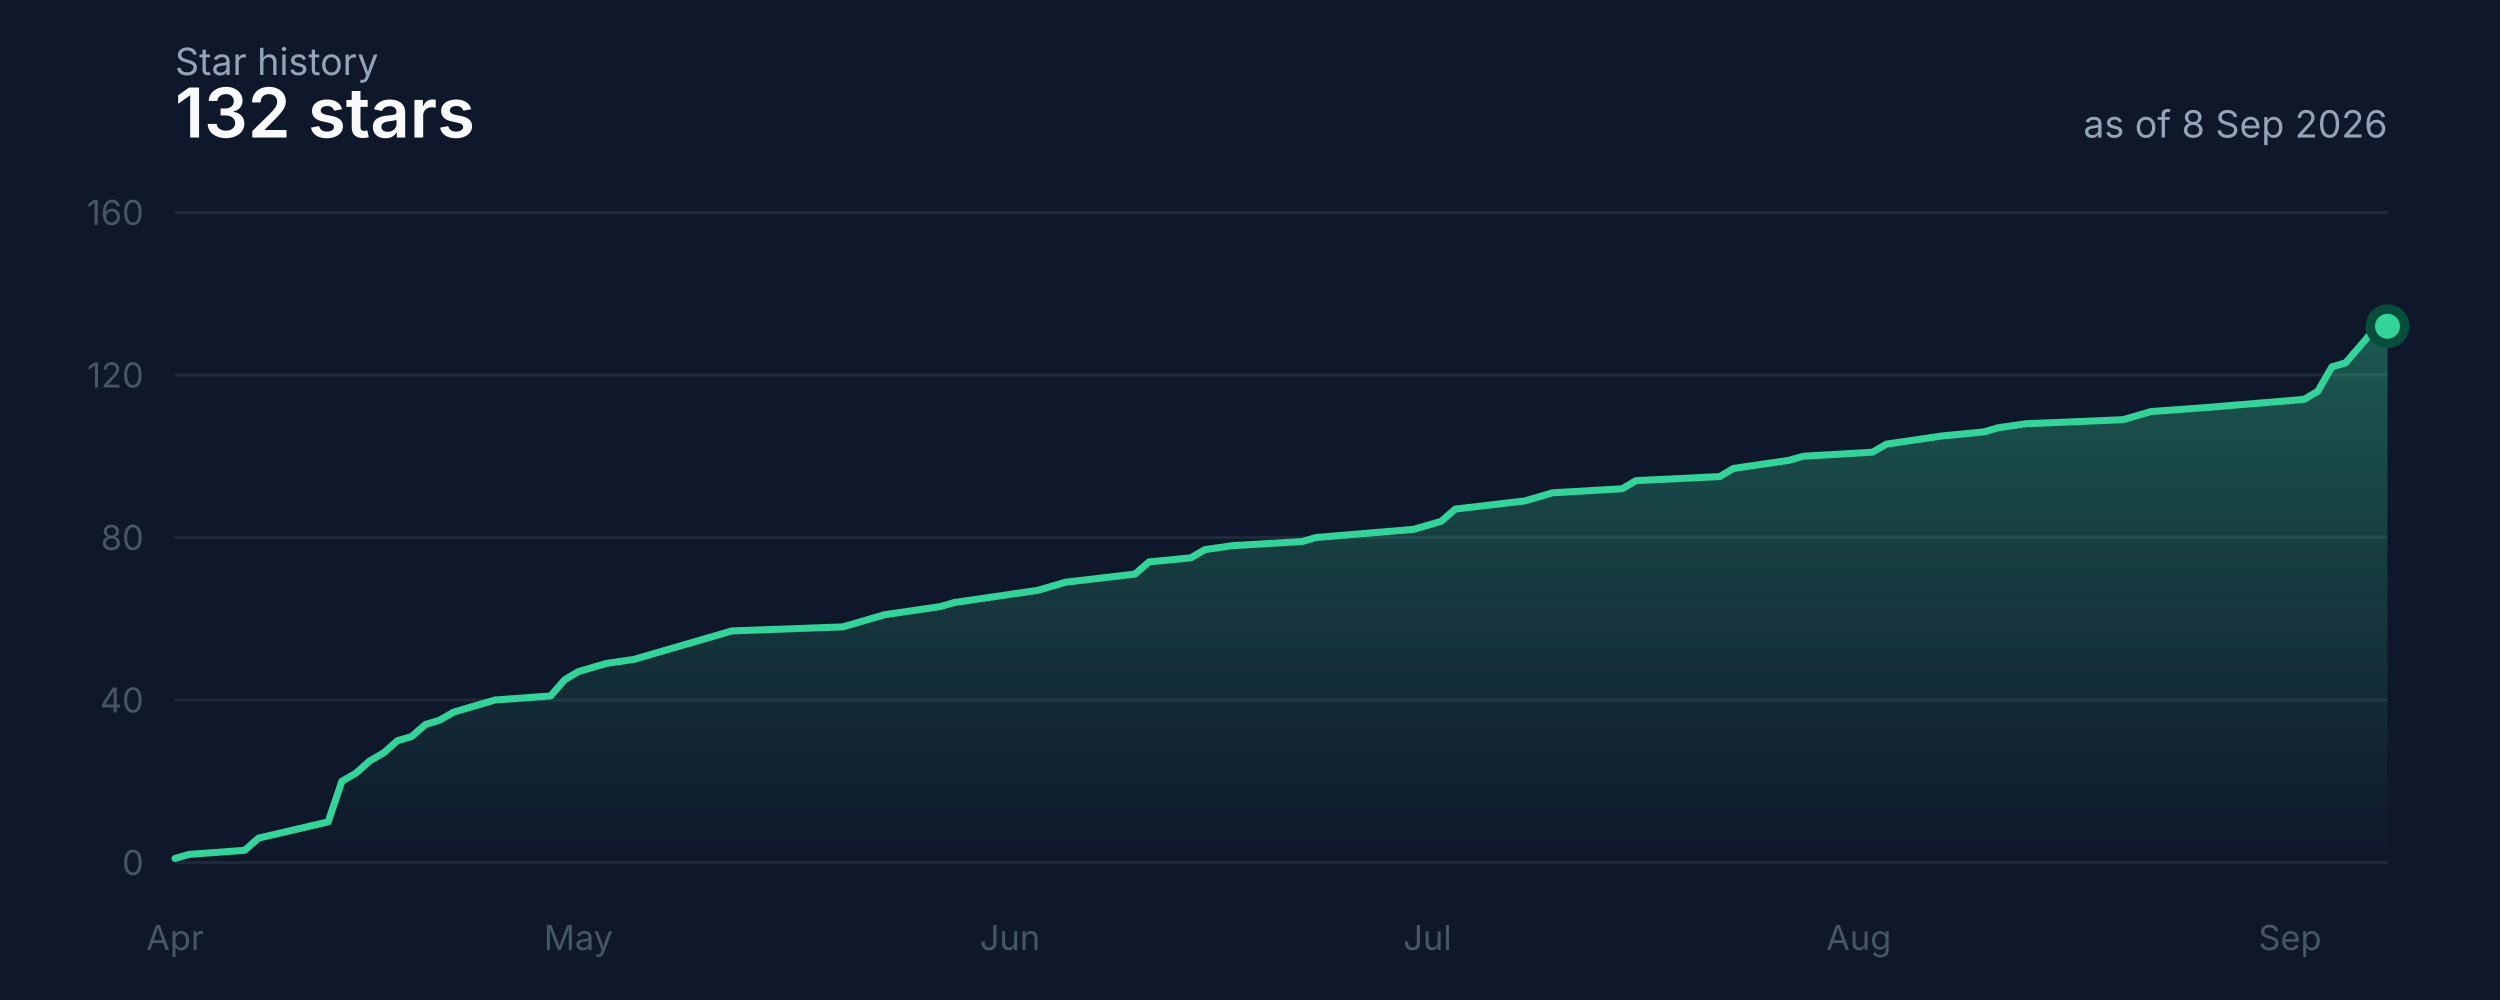
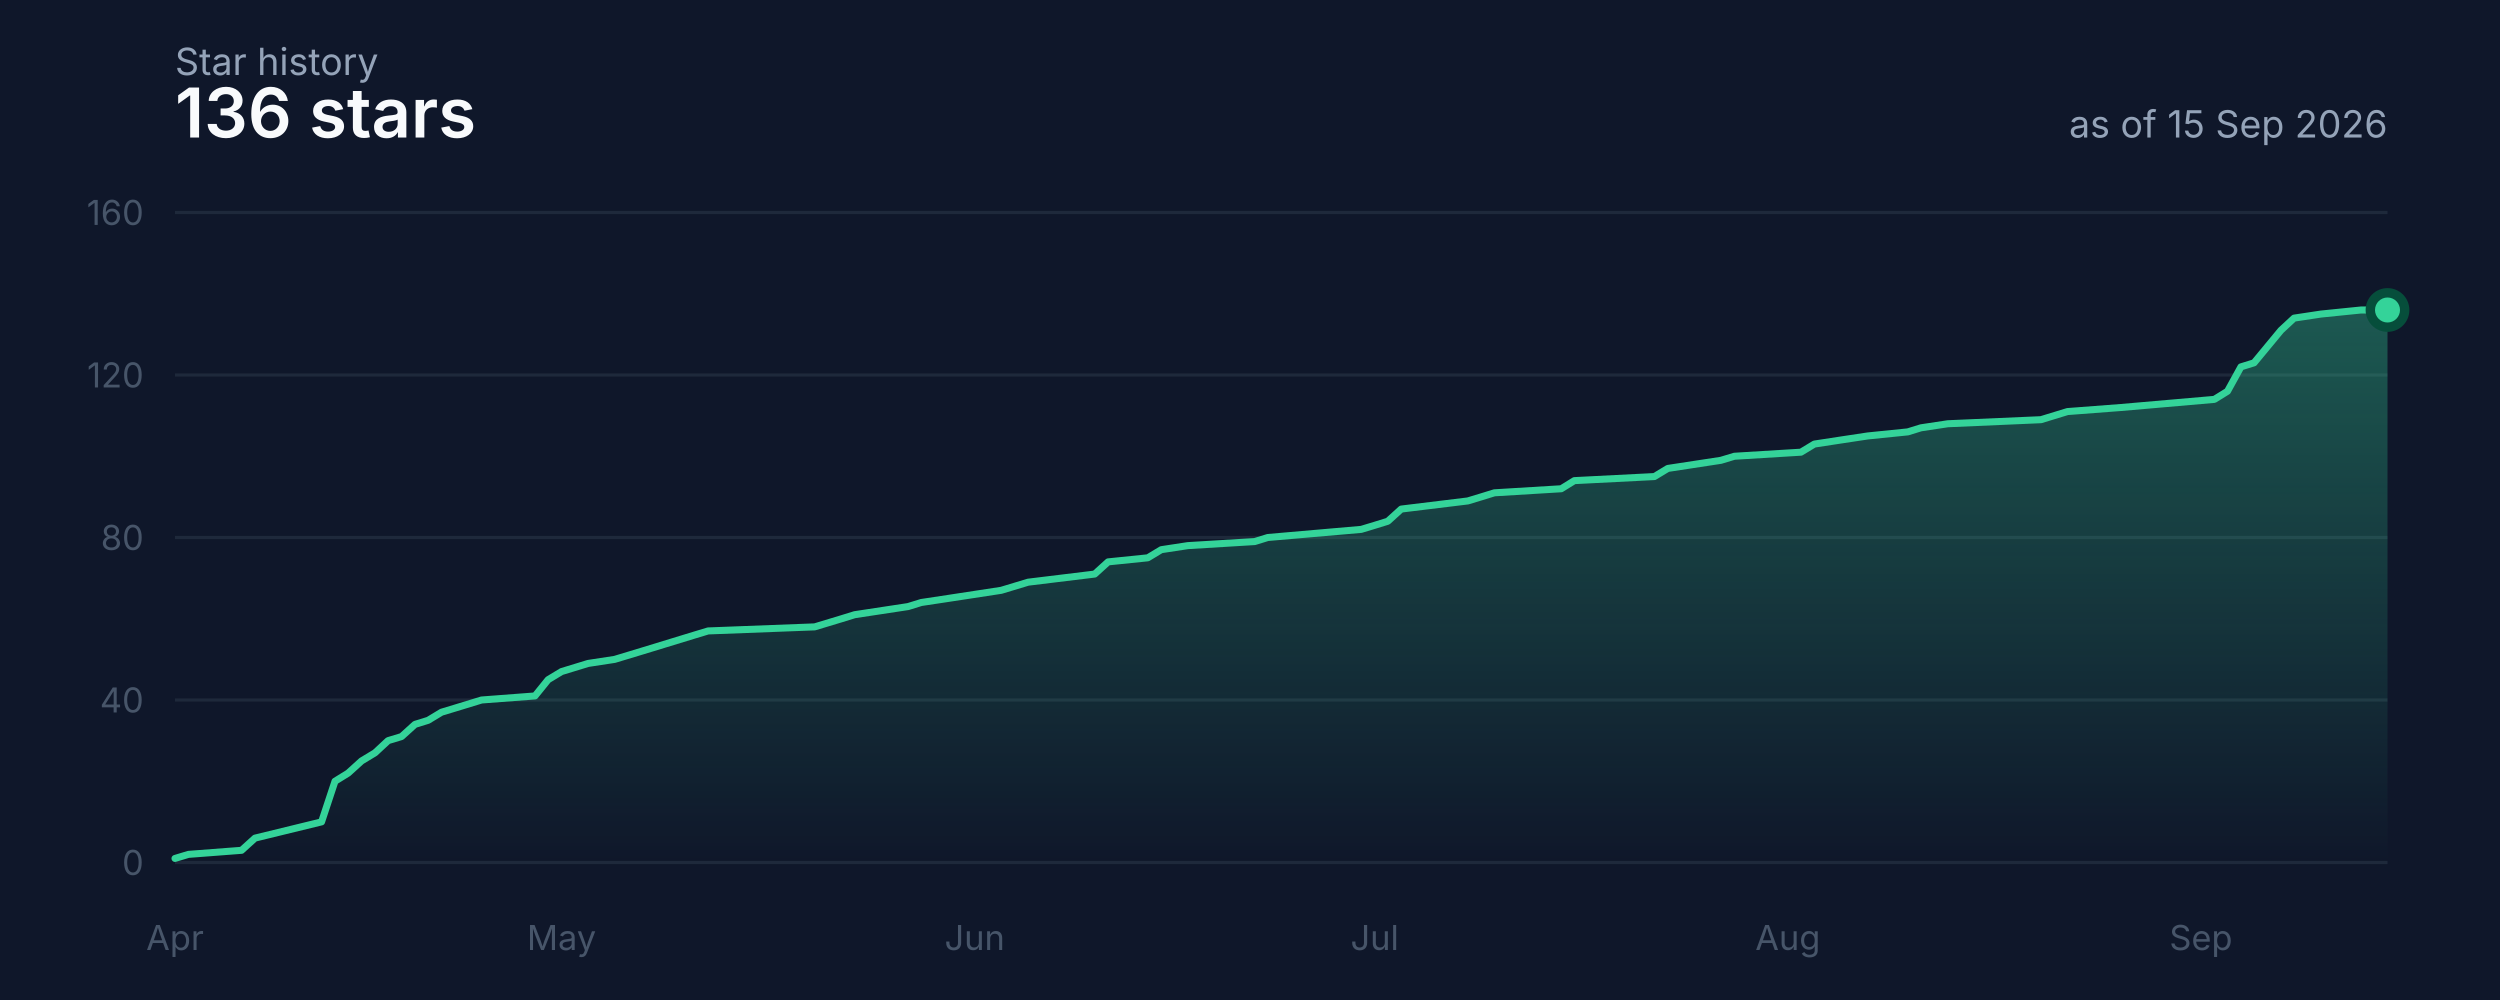
- <svg xmlns="http://www.w3.org/2000/svg" width="800" height="320" viewBox="0 0 800 320" role="img" aria-label="OpenSRE GitHub star history, 132 stars as of 2026-09-08">
+ <svg xmlns="http://www.w3.org/2000/svg" width="800" height="320" viewBox="0 0 800 320" role="img" aria-label="OpenSRE GitHub star history, 136 stars as of 2026-09-15">
  <rect width="100%" height="100%" fill="#0f172a" />
  <text x="56" y="24" fill="#94a3b8" font-family="ui-sans-serif, system-ui, -apple-system, sans-serif" font-size="12">Star history</text>
-   <text x="56" y="44" fill="#f8fafc" font-family="ui-sans-serif, system-ui, -apple-system, sans-serif" font-size="22" font-weight="600">132 stars</text>
-   <text x="764" y="44" fill="#94a3b8" font-family="ui-sans-serif, system-ui, -apple-system, sans-serif" font-size="12" text-anchor="end">as of 8 Sep 2026</text>
+   <text x="56" y="44" fill="#f8fafc" font-family="ui-sans-serif, system-ui, -apple-system, sans-serif" font-size="22" font-weight="600">136 stars</text>
+   <text x="764" y="44" fill="#94a3b8" font-family="ui-sans-serif, system-ui, -apple-system, sans-serif" font-size="12" text-anchor="end">as of 15 Sep 2026</text>
  <g font-family="ui-sans-serif, system-ui, -apple-system, sans-serif">
    <line x1="56" y1="276.0" x2="764" y2="276.0" stroke="#1e293b" stroke-width="1" />
    <text x="46" y="276.0" fill="#475569" font-size="11" text-anchor="end" dominant-baseline="middle">0</text>
    <line x1="56" y1="224.0" x2="764" y2="224.0" stroke="#1e293b" stroke-width="1" />
    <text x="46" y="224.0" fill="#475569" font-size="11" text-anchor="end" dominant-baseline="middle">40</text>
    <line x1="56" y1="172.0" x2="764" y2="172.0" stroke="#1e293b" stroke-width="1" />
    <text x="46" y="172.0" fill="#475569" font-size="11" text-anchor="end" dominant-baseline="middle">80</text>
    <line x1="56" y1="120.0" x2="764" y2="120.0" stroke="#1e293b" stroke-width="1" />
    <text x="46" y="120.0" fill="#475569" font-size="11" text-anchor="end" dominant-baseline="middle">120</text>
    <line x1="56" y1="68.0" x2="764" y2="68.0" stroke="#1e293b" stroke-width="1" />
    <text x="46" y="68.0" fill="#475569" font-size="11" text-anchor="end" dominant-baseline="middle">160</text>
    <text x="56.0" y="304" fill="#475569" font-size="11" text-anchor="middle">Apr</text>
-     <text x="185.1" y="304" fill="#475569" font-size="11" text-anchor="middle">May</text>
-     <text x="323.2" y="304" fill="#475569" font-size="11" text-anchor="middle">Jun</text>
-     <text x="456.8" y="304" fill="#475569" font-size="11" text-anchor="middle">Jul</text>
-     <text x="594.8" y="304" fill="#475569" font-size="11" text-anchor="middle">Aug</text>
-     <text x="732.8" y="304" fill="#475569" font-size="11" text-anchor="middle">Sep</text>
+     <text x="179.7" y="304" fill="#475569" font-size="11" text-anchor="middle">May</text>
+     <text x="311.9" y="304" fill="#475569" font-size="11" text-anchor="middle">Jun</text>
+     <text x="439.9" y="304" fill="#475569" font-size="11" text-anchor="middle">Jul</text>
+     <text x="572.1" y="304" fill="#475569" font-size="11" text-anchor="middle">Aug</text>
+     <text x="704.3" y="304" fill="#475569" font-size="11" text-anchor="middle">Sep</text>
  </g>
  <defs>
    <linearGradient id="fill-dark" x1="0" y1="0" x2="0" y2="1">
      <stop offset="0%" stop-color="#34d399" stop-opacity="0.35" />
      <stop offset="100%" stop-color="#34d399" stop-opacity="0" />
    </linearGradient>
  </defs>
-   <path d="M56.0,274.7 L60.5,273.4 L78.3,272.1 L82.7,268.2 L105.0,263.0 L109.4,250.0 L113.9,247.4 L118.3,243.5 L122.8,240.9 L127.2,237.0 L131.7,235.7 L136.2,231.8 L140.6,230.5 L145.1,227.9 L149.5,226.6 L158.4,224.0 L176.2,222.7 L180.7,217.5 L185.1,214.9 L194.0,212.3 L202.9,211.0 L211.8,208.4 L229.7,203.2 L234.1,201.9 L269.7,200.6 L274.2,199.3 L278.6,198.0 L283.1,196.7 L300.9,194.1 L305.4,192.8 L314.3,191.5 L323.2,190.2 L332.1,188.9 L341.0,186.3 L363.2,183.7 L367.7,179.8 L381.1,178.5 L385.5,175.9 L394.4,174.6 L416.7,173.3 L421.1,172.0 L452.3,169.4 L456.8,168.1 L461.2,166.8 L465.7,162.9 L487.9,160.3 L492.4,159.0 L496.8,157.7 L519.1,156.4 L523.5,153.8 L550.3,152.5 L554.7,149.9 L563.6,148.6 L572.5,147.3 L577.0,146.0 L599.2,144.7 L603.7,142.1 L612.6,140.8 L621.5,139.5 L634.9,138.2 L639.3,136.9 L648.2,135.6 L679.4,134.3 L688.3,131.7 L706.1,130.4 L737.3,127.8 L741.7,125.2 L746.2,117.4 L750.6,116.1 L755.1,110.9 L759.5,105.7 L764.0,104.4 L764.0,276.0 L56.0,276.0 Z" fill="url(#fill-dark)" />
-   <path d="M56.0,274.7 L60.5,273.4 L78.3,272.1 L82.7,268.2 L105.0,263.0 L109.4,250.0 L113.9,247.4 L118.3,243.5 L122.8,240.9 L127.2,237.0 L131.7,235.7 L136.2,231.8 L140.6,230.5 L145.1,227.9 L149.5,226.6 L158.4,224.0 L176.2,222.7 L180.7,217.5 L185.1,214.9 L194.0,212.3 L202.9,211.0 L211.8,208.4 L229.7,203.2 L234.1,201.9 L269.7,200.6 L274.2,199.3 L278.6,198.0 L283.1,196.7 L300.9,194.1 L305.4,192.8 L314.3,191.5 L323.2,190.2 L332.1,188.9 L341.0,186.3 L363.2,183.7 L367.7,179.8 L381.1,178.5 L385.5,175.9 L394.4,174.6 L416.7,173.3 L421.1,172.0 L452.3,169.4 L456.8,168.1 L461.2,166.8 L465.7,162.9 L487.9,160.3 L492.4,159.0 L496.8,157.7 L519.1,156.4 L523.5,153.8 L550.3,152.5 L554.7,149.9 L563.6,148.6 L572.5,147.3 L577.0,146.0 L599.2,144.7 L603.7,142.1 L612.6,140.8 L621.5,139.5 L634.9,138.2 L639.3,136.9 L648.2,135.6 L679.4,134.3 L688.3,131.7 L706.1,130.4 L737.3,127.8 L741.7,125.2 L746.2,117.4 L750.6,116.1 L755.1,110.9 L759.5,105.7 L764.0,104.4" fill="none" stroke="#34d399" stroke-width="2.25" stroke-linecap="round" stroke-linejoin="round" />
-   <circle cx="764.0" cy="104.4" r="7" fill="#064e3b" />
-   <circle cx="764.0" cy="104.4" r="4" fill="#34d399" />
+   <path d="M56.0,274.7 L60.3,273.4 L77.3,272.1 L81.6,268.2 L102.9,263.0 L107.2,250.0 L111.4,247.4 L115.7,243.5 L120.0,240.9 L124.2,237.0 L128.5,235.7 L132.8,231.8 L137.0,230.5 L141.3,227.9 L145.6,226.6 L154.1,224.0 L171.2,222.7 L175.4,217.5 L179.7,214.9 L188.2,212.3 L196.7,211.0 L205.3,208.4 L222.3,203.2 L226.6,201.9 L260.7,200.6 L265.0,199.3 L269.3,198.0 L273.5,196.7 L290.6,194.1 L294.8,192.8 L303.4,191.5 L311.9,190.2 L320.4,188.9 L329.0,186.3 L350.3,183.7 L354.6,179.8 L367.3,178.5 L371.6,175.9 L380.1,174.6 L401.5,173.3 L405.7,172.0 L435.6,169.4 L439.9,168.1 L444.1,166.8 L448.4,162.9 L469.7,160.3 L474.0,159.0 L478.2,157.7 L499.6,156.4 L503.8,153.8 L529.4,152.5 L533.7,149.9 L542.2,148.6 L550.7,147.3 L555.0,146.0 L576.3,144.7 L580.6,142.1 L589.1,140.8 L597.7,139.5 L610.5,138.2 L614.7,136.9 L623.3,135.6 L653.1,134.3 L661.6,131.7 L678.7,130.4 L708.6,127.8 L712.8,125.2 L717.1,117.4 L721.3,116.1 L725.6,110.9 L729.9,105.7 L734.1,101.8 L742.7,100.5 L755.5,99.2 L764.0,99.2 L764.0,276.0 L56.0,276.0 Z" fill="url(#fill-dark)" />
+   <path d="M56.0,274.7 L60.3,273.4 L77.3,272.1 L81.6,268.2 L102.9,263.0 L107.2,250.0 L111.4,247.4 L115.7,243.5 L120.0,240.9 L124.2,237.0 L128.5,235.7 L132.8,231.8 L137.0,230.5 L141.3,227.9 L145.6,226.6 L154.1,224.0 L171.2,222.7 L175.4,217.5 L179.7,214.9 L188.2,212.3 L196.7,211.0 L205.3,208.4 L222.3,203.2 L226.6,201.9 L260.7,200.6 L265.0,199.3 L269.3,198.0 L273.5,196.7 L290.6,194.1 L294.8,192.8 L303.4,191.5 L311.9,190.2 L320.4,188.9 L329.0,186.3 L350.3,183.7 L354.6,179.8 L367.3,178.5 L371.6,175.9 L380.1,174.6 L401.5,173.3 L405.7,172.0 L435.6,169.4 L439.9,168.1 L444.1,166.8 L448.4,162.9 L469.7,160.3 L474.0,159.0 L478.2,157.7 L499.6,156.4 L503.8,153.8 L529.4,152.5 L533.7,149.9 L542.2,148.6 L550.7,147.3 L555.0,146.0 L576.3,144.7 L580.6,142.1 L589.1,140.8 L597.7,139.5 L610.5,138.2 L614.7,136.9 L623.3,135.6 L653.1,134.3 L661.6,131.7 L678.7,130.4 L708.6,127.8 L712.8,125.2 L717.1,117.4 L721.3,116.1 L725.6,110.9 L729.9,105.7 L734.1,101.8 L742.7,100.5 L755.5,99.2 L764.0,99.2" fill="none" stroke="#34d399" stroke-width="2.25" stroke-linecap="round" stroke-linejoin="round" />
+   <circle cx="764.0" cy="99.2" r="7" fill="#064e3b" />
+   <circle cx="764.0" cy="99.2" r="4" fill="#34d399" />
</svg>
